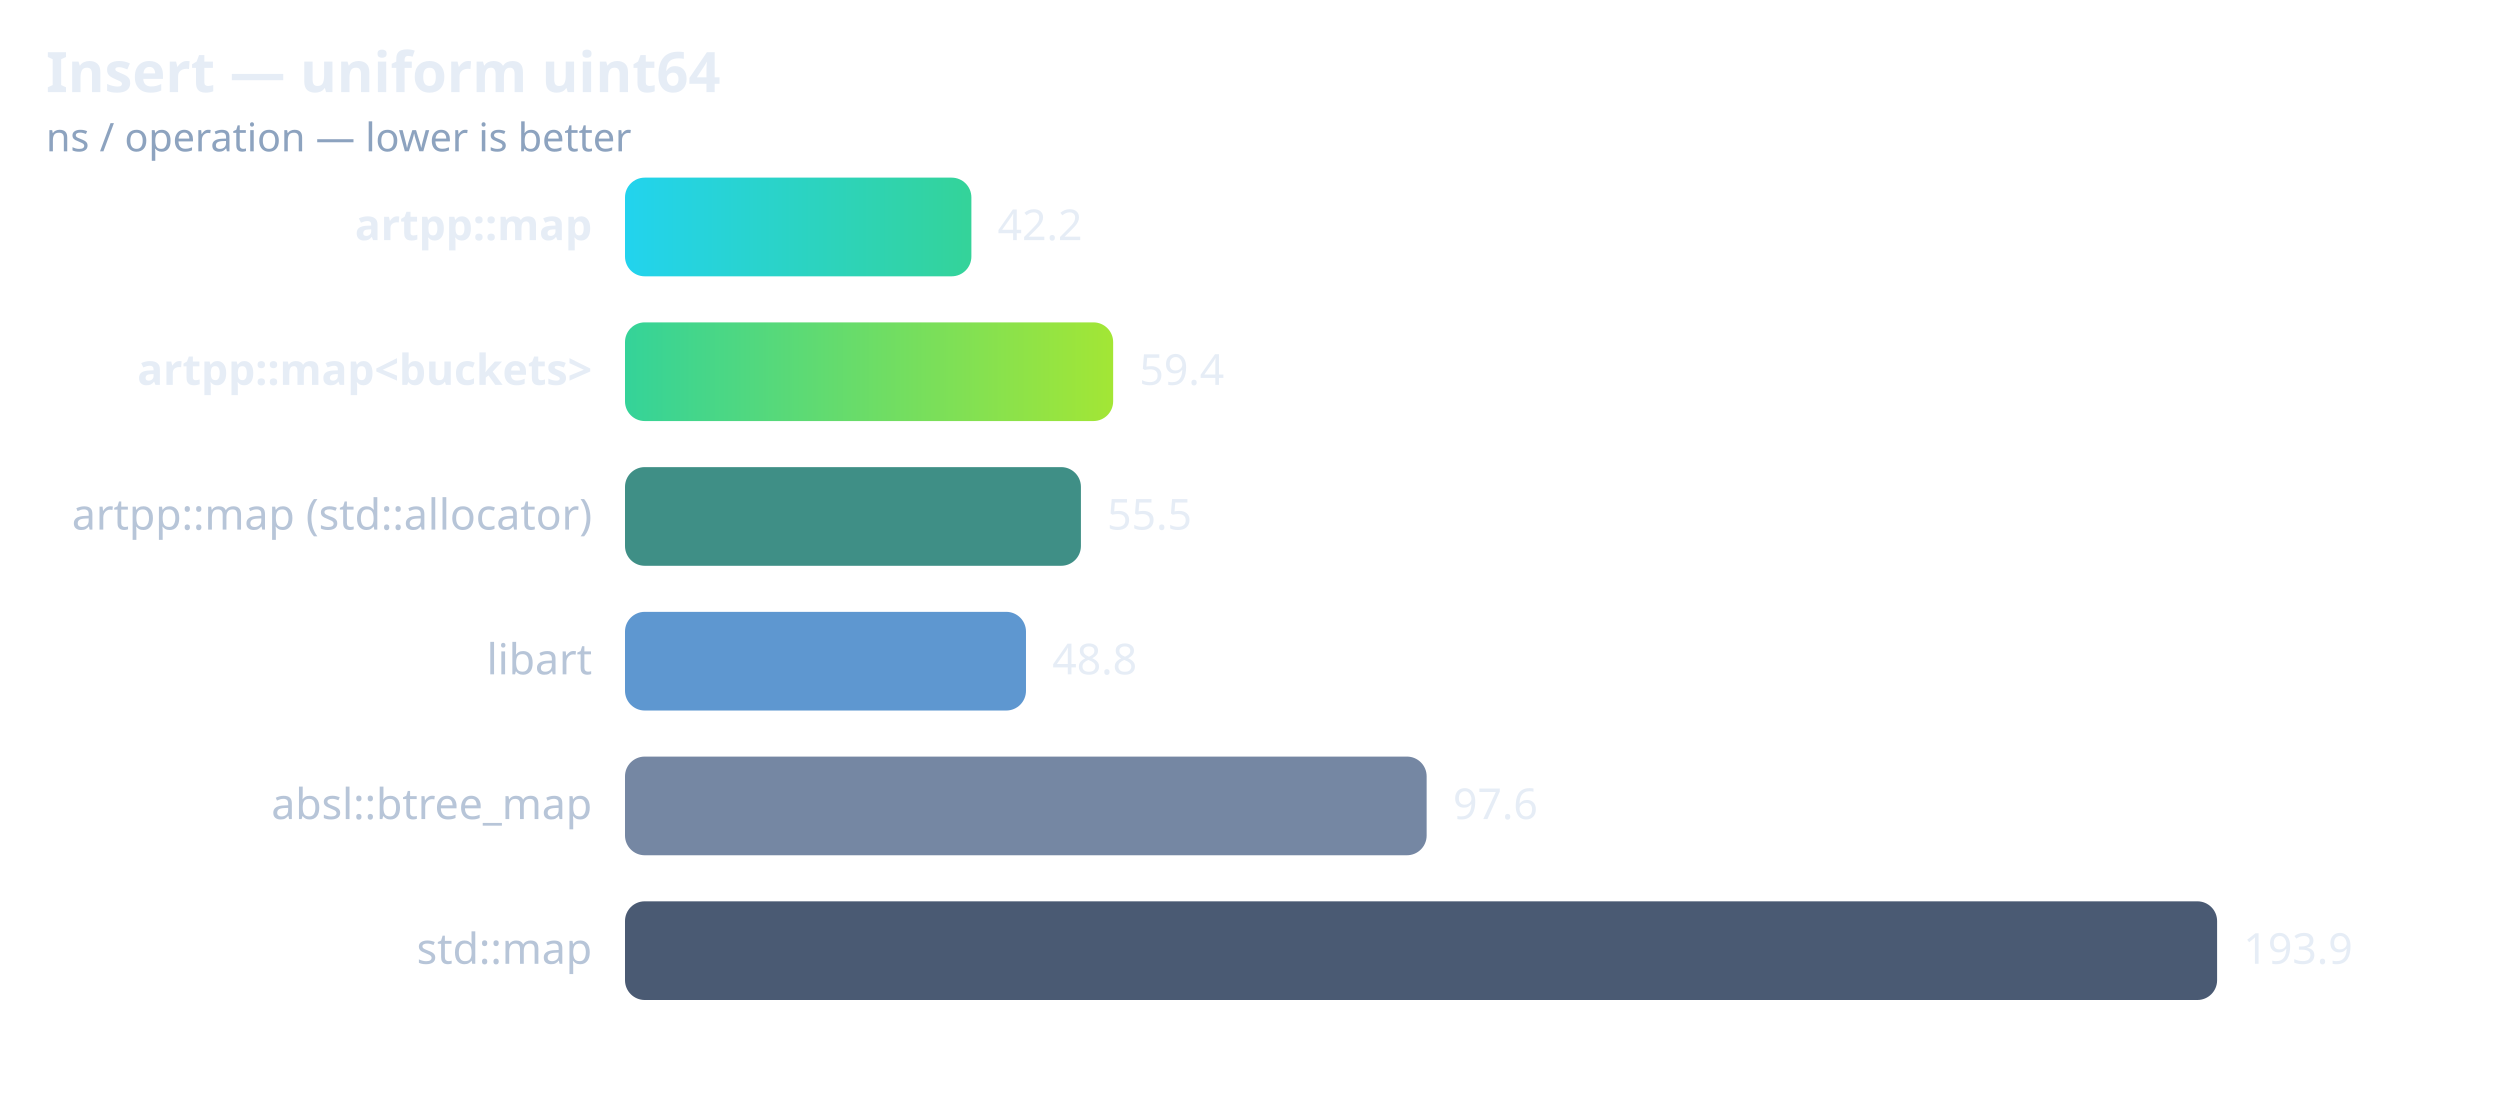
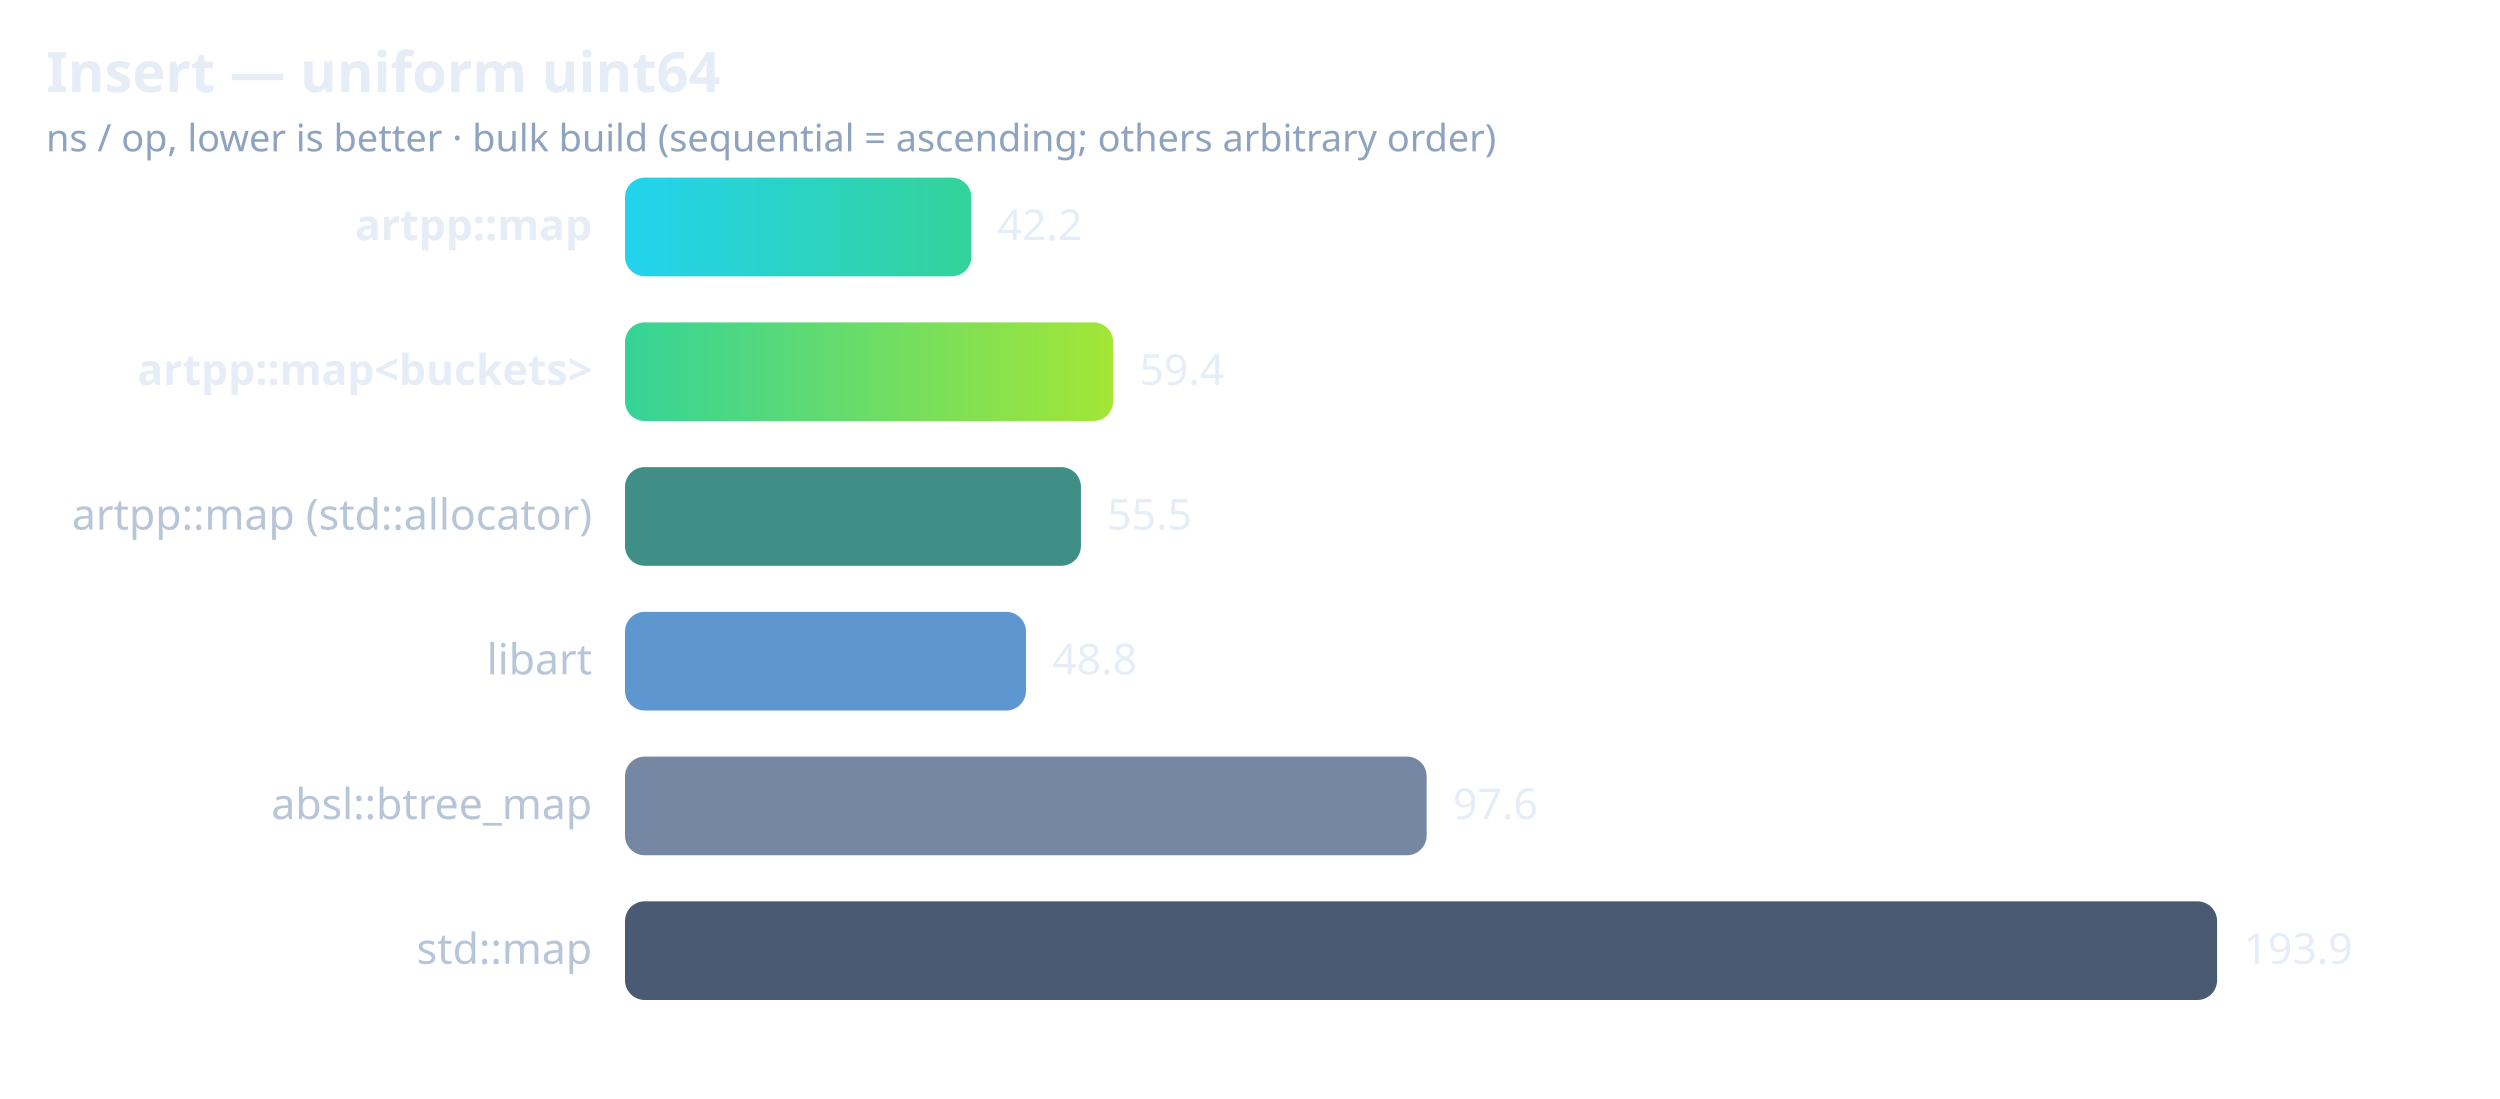
<svg xmlns="http://www.w3.org/2000/svg" viewBox="0 0 760 334" font-family="ui-sans-serif, system-ui, sans-serif" role="img" aria-label="Insert — uniform uint64">
  <defs>
    <linearGradient id="hot" x1="0" y1="0" x2="1" y2="0">
      <stop offset="0" stop-color="#22d3ee" />
      <stop offset="1" stop-color="#34d399" />
    </linearGradient>
    <linearGradient id="hot2" x1="0" y1="0" x2="1" y2="0">
      <stop offset="0" stop-color="#34d399" />
      <stop offset="1" stop-color="#a3e635" />
    </linearGradient>
  </defs>
  <text x="14" y="28" font-size="17" font-weight="600" fill="#e6edf6">Insert — uniform uint64</text>
-   <text x="14" y="46" font-size="12" fill="#8da3bf">ns / operation — lower is better</text>
+   <text x="14" y="46" font-size="11.5" fill="#8da3bf">ns / op, lower is better · bulk build (sequential = ascending; others arbitrary order)</text>
  <text x="180" y="73.0" font-size="13" font-weight="600" fill="#e6edf6" text-anchor="end">artpp::map</text>
  <rect x="190" y="54" width="105.3" height="30" rx="6" fill="url(#hot)" />
  <text x="303.267" y="73.0" font-size="13" fill="#e6edf6">42.2</text>
  <text x="180" y="117.0" font-size="13" font-weight="600" fill="#e6edf6" text-anchor="end">artpp::map&lt;buckets&gt;</text>
  <rect x="190" y="98" width="148.4" height="30" rx="6" fill="url(#hot2)" />
  <text x="346.378" y="117.0" font-size="13" fill="#e6edf6">59.4</text>
  <text x="180" y="161.0" font-size="13" font-weight="400" fill="#b7c5d8" text-anchor="end">artpp::map (std::allocator)</text>
  <rect x="190" y="142" width="138.6" height="30" rx="6" fill="#3f8f86" />
  <text x="336.567" y="161.0" font-size="13" fill="#e6edf6">55.5</text>
  <text x="180" y="205.0" font-size="13" font-weight="400" fill="#b7c5d8" text-anchor="end">libart</text>
  <rect x="190" y="186" width="121.9" height="30" rx="6" fill="#5e97d0" />
  <text x="319.892" y="205.0" font-size="13" fill="#e6edf6">48.8</text>
  <text x="180" y="249.0" font-size="13" font-weight="400" fill="#b7c5d8" text-anchor="end">absl::btree_map</text>
  <rect x="190" y="230" width="243.7" height="30" rx="6" fill="#7587a3" />
  <text x="441.71" y="249.0" font-size="13" fill="#e6edf6">97.6</text>
  <text x="180" y="293.0" font-size="13" font-weight="400" fill="#b7c5d8" text-anchor="end">std::map</text>
  <rect x="190" y="274" width="484.0" height="30" rx="6" fill="#4a5a73" />
  <text x="682.0" y="293.0" font-size="13" fill="#e6edf6">193.9</text>
</svg>
